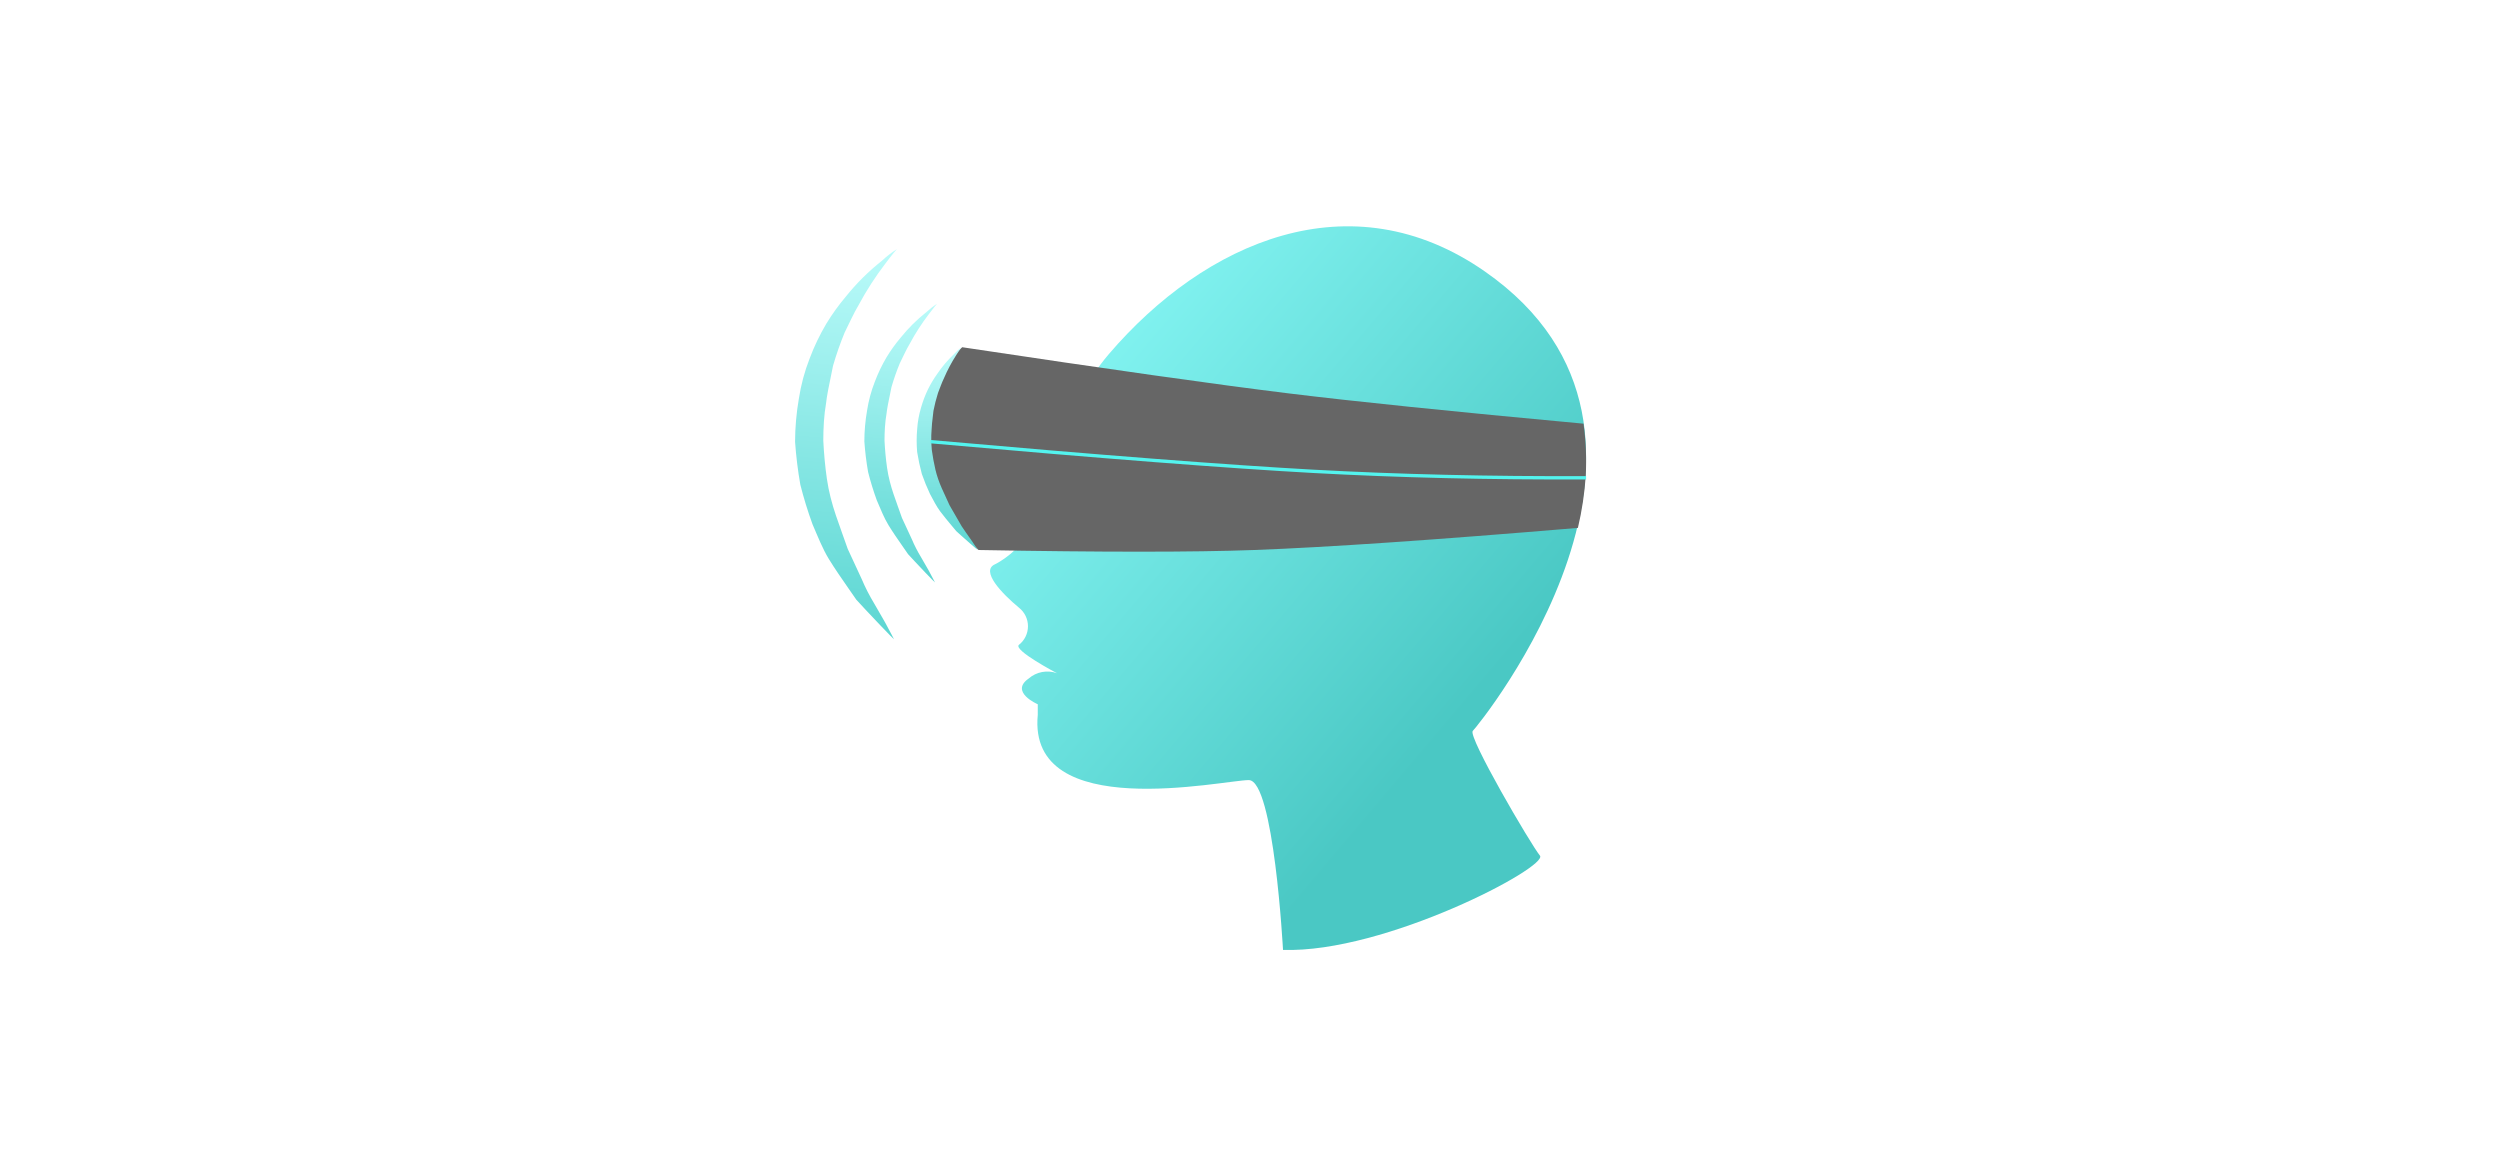
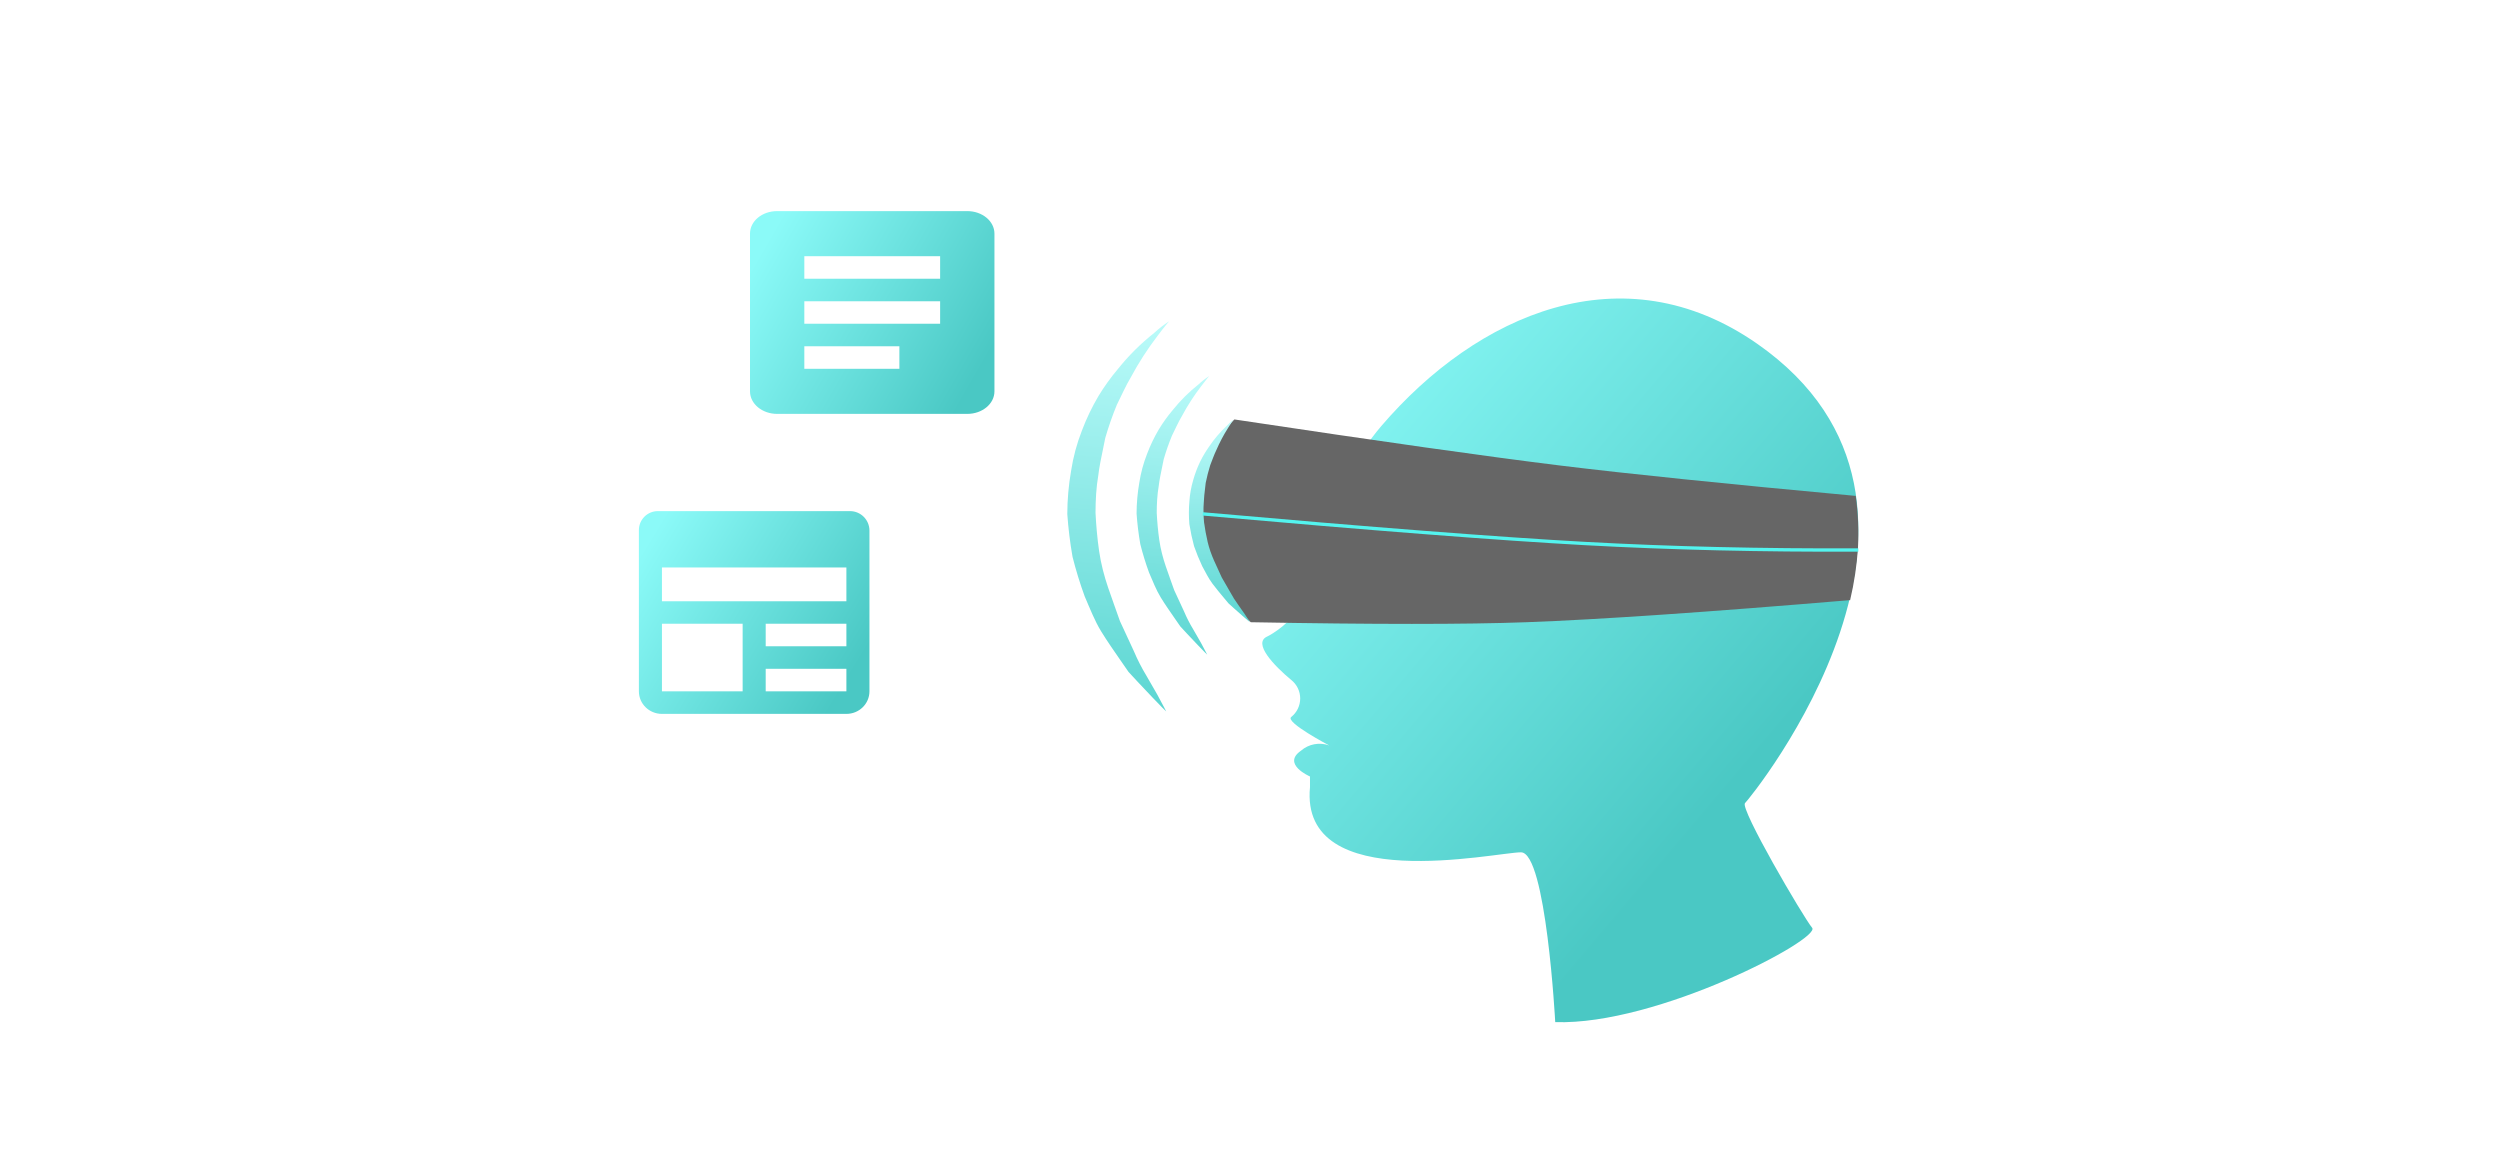
<svg xmlns="http://www.w3.org/2000/svg" width="900px" height="419px" viewBox="0 0 900 419" version="1.1">
  <defs>
    <linearGradient x1="22.003%" y1="-6.825%" x2="86.936%" y2="59.647%" id="linearGradient-1">
      <stop stop-color="#8BFAF8" offset="0%" />
      <stop stop-color="#4AC8C4" offset="100%" />
    </linearGradient>
    <linearGradient x1="50%" y1="0%" x2="50%" y2="100%" id="linearGradient-2">
      <stop stop-color="#BBFBFA" offset="0%" />
      <stop stop-color="#5CD6D2" offset="100%" />
    </linearGradient>
    <linearGradient x1="50%" y1="0%" x2="50%" y2="100%" id="linearGradient-3">
      <stop stop-color="#BBFBFA" offset="0%" />
      <stop stop-color="#5CD6D2" offset="100%" />
    </linearGradient>
    <linearGradient x1="50%" y1="0%" x2="50%" y2="100%" id="linearGradient-4">
      <stop stop-color="#BBFBFA" offset="0%" />
      <stop stop-color="#5CD6D2" offset="100%" />
    </linearGradient>
+     <linearGradient x1="8.727%" y1="10.896%" x2="104.451%" y2="56.638%" id="linearGradient-5">
+       <stop stop-color="#8BFAF8" offset="0%" />
+       <stop stop-color="#4AC8C4" offset="100%" />
+     </linearGradient>
+     <linearGradient x1="8.727%" y1="6.043%" x2="104.451%" y2="57.462%" id="linearGradient-6">
+       <stop stop-color="#8BFAF8" offset="0%" />
+       <stop stop-color="#4AC8C4" offset="100%" />
+     </linearGradient>
  </defs>
  <g id="project-icon" stroke="none" stroke-width="1" fill="none" fill-rule="evenodd">
    <rect id="Rectangle-2" x="814" y="311" width="900" height="419" />
-     <g id="project-icon-graphic" transform="translate(280, 81)">
-       <path d="M181.884,260.966 C181.884,260.966 178.61,199.833 169.552,199.833 C160.494,199.833 89.831,215.579 93.596,176.349 L93.596,172.535 C93.596,172.535 83.338,168.122 90.322,163.273 C93.121,160.828 97.031,160.097 100.526,161.366 C100.526,161.366 84.538,152.975 86.83,151.122 C88.877,149.51 90.072,147.051 90.072,144.448 C90.072,141.844 88.877,139.385 86.83,137.773 C80.664,132.651 72.857,124.499 78.209,122.136 C79.557,121.54 87.538,116.885 90.322,110.257 C96.911,94.573 101.936,66.611 119.269,46.375 C153.68,6.202 206.137,-17.117 254.676,16.814 C337.998,75.059 252.166,180.272 250.201,182.125 C248.237,183.977 271.1,223.044 274.374,227.021 C277.648,230.999 218.662,262.165 181.884,260.966 Z" id="Path" fill="url(#linearGradient-1)" fill-rule="nonzero" />
-       <path d="M66.389,44 C66.389,44 30.391,76.952 72.271,117 C116.512,117.808 149.589,117.808 171.5,117 C197.538,116.04 236.387,113.388 288.045,109.044 C289.508,102.841 290.455,96.531 290.877,90.176 C291.186,83.947 290.913,77.703 290.06,71.523 C243.053,67.178 207.603,63.536 183.712,60.596 C157.899,57.42 118.791,51.888 66.389,44 Z" id="Path" fill="#666666" fill-rule="nonzero" />
-       <path d="M64.162,46.959 C62.512,49.549 61.074,52.265 59.862,55.082 C59.045,56.749 58.392,58.686 57.684,60.461 C57.024,62.565 56.478,64.702 56.051,66.863 C55.593,70.59 55.364,72.928 55.364,73.875 C55.164,76.256 55.252,78.63 55.453,81.011 C55.779,83.378 56.215,85.799 56.759,88.112 C57.303,90.425 58.12,92.685 59.045,94.783 C59.97,96.881 60.95,98.925 61.821,100.861 L64.924,106.241 C65.741,107.775 66.669,109.249 67.7,110.652 L70.04,113.987 C71.292,115.87 72,117 72,117 C72,117 70.966,116.193 69.278,114.687 L66.176,111.943 L64.271,110.222 L62.474,108.07 C61.222,106.564 59.807,104.896 58.446,103.067 C57.086,101.238 55.997,99.032 54.799,96.827 C53.696,94.475 52.715,92.069 51.86,89.618 C51.161,87.013 50.597,84.373 50.173,81.71 C49.942,79.007 49.942,76.29 50.173,73.587 C50.34,70.982 50.797,68.402 51.533,65.895 C52.185,63.566 53.041,61.298 54.092,59.116 C55.021,57.244 56.094,55.446 57.303,53.737 C59.086,51.075 61.168,48.62 63.509,46.421 C64.305,45.539 65.179,44.729 66.121,44 C66.121,44 65.359,45.022 64.162,46.959 Z" id="Path" fill="url(#linearGradient-2)" fill-rule="nonzero" />
-       <path d="M50.332,31.617 C48.082,35.165 46.121,38.886 44.469,42.744 C43.355,45.029 42.465,47.682 41.5,50.114 C40.599,52.995 39.855,55.922 39.273,58.883 C38.648,63.989 38.336,67.191 38.336,68.488 C38.062,71.75 38.182,75.003 38.456,78.264 C38.902,81.506 39.496,84.823 40.238,87.991 C40.98,91.16 42.093,94.255 43.355,97.129 C44.617,100.003 45.953,102.803 47.141,105.456 L51.372,112.826 C52.486,114.927 53.751,116.947 55.157,118.868 L58.349,123.437 C60.056,126.016 61.021,127.564 61.021,127.564 C61.021,127.564 59.611,126.459 57.31,124.395 L53.079,120.637 L50.481,118.279 L48.031,115.331 C46.324,113.268 44.394,110.983 42.539,108.478 C40.683,105.972 39.199,102.951 37.566,99.929 C36.061,96.708 34.723,93.412 33.557,90.055 C32.604,86.485 31.836,82.87 31.256,79.222 C30.942,75.519 30.942,71.797 31.256,68.094 C31.485,64.525 32.107,60.991 33.112,57.557 C34.001,54.367 35.168,51.26 36.601,48.271 C37.867,45.707 39.331,43.243 40.98,40.902 C43.411,37.255 46.25,33.893 49.442,30.88 C50.528,29.672 51.72,28.562 53.005,27.564 C53.005,27.564 51.965,28.964 50.332,31.617 Z" id="Path-Copy" fill="url(#linearGradient-3)" fill-rule="nonzero" transform="translate(46.02099, 77.5639) rotate(5) translate(-46.02099, -77.5639) " />
-       <path d="M33.057,13.238 C29.907,18.205 27.161,23.415 24.848,28.817 C23.289,32.015 22.042,35.729 20.691,39.134 C19.43,43.167 18.389,47.265 17.574,51.411 C16.699,58.559 16.262,63.042 16.262,64.858 C15.879,69.424 16.047,73.978 16.431,78.544 C17.054,83.083 17.885,87.726 18.924,92.162 C19.964,96.599 21.522,100.932 23.289,104.955 C25.056,108.979 26.926,112.899 28.589,116.613 L34.512,126.93 C36.072,129.872 37.843,132.7 39.812,135.39 L44.28,141.786 C46.67,145.397 48.021,147.564 48.021,147.564 C48.021,147.564 46.047,146.016 42.825,143.128 L36.902,137.866 L33.265,134.565 L29.836,130.438 C27.446,127.549 24.744,124.351 22.146,120.843 C19.548,117.335 17.47,113.106 15.184,108.876 C13.077,104.365 11.204,99.751 9.572,95.051 C8.237,90.054 7.161,84.992 6.351,79.885 C5.911,74.702 5.911,69.49 6.351,64.307 C6.671,59.31 7.542,54.362 8.949,49.554 C10.193,45.088 11.827,40.738 13.833,36.554 C15.606,32.964 17.656,29.515 19.964,26.237 C23.367,21.132 27.341,16.425 31.81,12.206 C33.331,10.515 35,8.961 36.798,7.564 C36.798,7.564 35.343,9.524 33.057,13.238 Z" id="Path-Copy-2" fill="url(#linearGradient-4)" fill-rule="nonzero" transform="translate(27.02099, 77.5639) rotate(5) translate(-27.02099, -77.5639) " />
-       <path d="M291,91 C256.201,91.141 223.43,90.365 192.686,88.672 C161.942,86.978 116.047,83.421 55,78" id="Path" stroke="#53F4EF" stroke-width="1.2" />
+     <g id="Group" transform="translate(230, 76)">
+       <g id="project-icon-graphic" transform="translate(148, 31)">
+         <path d="M181.884,260.966 C181.884,260.966 178.61,199.833 169.552,199.833 C160.494,199.833 89.831,215.579 93.596,176.349 L93.596,172.535 C93.596,172.535 83.338,168.122 90.322,163.273 C93.121,160.828 97.031,160.097 100.526,161.366 C100.526,161.366 84.538,152.975 86.83,151.122 C88.877,149.51 90.072,147.051 90.072,144.448 C90.072,141.844 88.877,139.385 86.83,137.773 C80.664,132.651 72.857,124.499 78.209,122.136 C79.557,121.54 87.538,116.885 90.322,110.257 C96.911,94.573 101.936,66.611 119.269,46.375 C153.68,6.202 206.137,-17.117 254.676,16.814 C337.998,75.059 252.166,180.272 250.201,182.125 C248.237,183.977 271.1,223.044 274.374,227.021 C277.648,230.999 218.662,262.165 181.884,260.966 Z" id="Path" fill="url(#linearGradient-1)" fill-rule="nonzero" />
+         <path d="M66.389,44 C66.389,44 30.391,76.952 72.271,117 C116.512,117.808 149.589,117.808 171.5,117 C197.538,116.04 236.387,113.388 288.045,109.044 C289.508,102.841 290.455,96.531 290.877,90.176 C291.186,83.947 290.913,77.703 290.06,71.523 C243.053,67.178 207.603,63.536 183.712,60.596 C157.899,57.42 118.791,51.888 66.389,44 Z" id="Path" fill="#666666" fill-rule="nonzero" />
+         <path d="M64.162,46.959 C62.512,49.549 61.074,52.265 59.862,55.082 C59.045,56.749 58.392,58.686 57.684,60.461 C57.024,62.565 56.478,64.702 56.051,66.863 C55.593,70.59 55.364,72.928 55.364,73.875 C55.164,76.256 55.252,78.63 55.453,81.011 C55.779,83.378 56.215,85.799 56.759,88.112 C57.303,90.425 58.12,92.685 59.045,94.783 C59.97,96.881 60.95,98.925 61.821,100.861 L64.924,106.241 C65.741,107.775 66.669,109.249 67.7,110.652 L70.04,113.987 C71.292,115.87 72,117 72,117 C72,117 70.966,116.193 69.278,114.687 L66.176,111.943 L64.271,110.222 L62.474,108.07 C61.222,106.564 59.807,104.896 58.446,103.067 C57.086,101.238 55.997,99.032 54.799,96.827 C53.696,94.475 52.715,92.069 51.86,89.618 C51.161,87.013 50.597,84.373 50.173,81.71 C49.942,79.007 49.942,76.29 50.173,73.587 C50.34,70.982 50.797,68.402 51.533,65.895 C52.185,63.566 53.041,61.298 54.092,59.116 C55.021,57.244 56.094,55.446 57.303,53.737 C59.086,51.075 61.168,48.62 63.509,46.421 C64.305,45.539 65.179,44.729 66.121,44 C66.121,44 65.359,45.022 64.162,46.959 Z" id="Path" fill="url(#linearGradient-2)" fill-rule="nonzero" />
+         <path d="M50.332,31.617 C48.082,35.165 46.121,38.886 44.469,42.744 C43.355,45.029 42.465,47.682 41.5,50.114 C40.599,52.995 39.855,55.922 39.273,58.883 C38.648,63.989 38.336,67.191 38.336,68.488 C38.062,71.75 38.182,75.003 38.456,78.264 C38.902,81.506 39.496,84.823 40.238,87.991 C40.98,91.16 42.093,94.255 43.355,97.129 C44.617,100.003 45.953,102.803 47.141,105.456 L51.372,112.826 C52.486,114.927 53.751,116.947 55.157,118.868 L58.349,123.437 C60.056,126.016 61.021,127.564 61.021,127.564 C61.021,127.564 59.611,126.459 57.31,124.395 L53.079,120.637 L50.481,118.279 L48.031,115.331 C46.324,113.268 44.394,110.983 42.539,108.478 C40.683,105.972 39.199,102.951 37.566,99.929 C36.061,96.708 34.723,93.412 33.557,90.055 C32.604,86.485 31.836,82.87 31.256,79.222 C30.942,75.519 30.942,71.797 31.256,68.094 C31.485,64.525 32.107,60.991 33.112,57.557 C34.001,54.367 35.168,51.26 36.601,48.271 C37.867,45.707 39.331,43.243 40.98,40.902 C43.411,37.255 46.25,33.893 49.442,30.88 C50.528,29.672 51.72,28.562 53.005,27.564 C53.005,27.564 51.965,28.964 50.332,31.617 Z" id="Path-Copy" fill="url(#linearGradient-3)" fill-rule="nonzero" transform="translate(46.02099, 77.5639) rotate(5) translate(-46.02099, -77.5639) " />
+         <path d="M33.057,13.238 C29.907,18.205 27.161,23.415 24.848,28.817 C23.289,32.015 22.042,35.729 20.691,39.134 C19.43,43.167 18.389,47.265 17.574,51.411 C16.699,58.559 16.262,63.042 16.262,64.858 C15.879,69.424 16.047,73.978 16.431,78.544 C17.054,83.083 17.885,87.726 18.924,92.162 C19.964,96.599 21.522,100.932 23.289,104.955 C25.056,108.979 26.926,112.899 28.589,116.613 L34.512,126.93 C36.072,129.872 37.843,132.7 39.812,135.39 L44.28,141.786 C46.67,145.397 48.021,147.564 48.021,147.564 C48.021,147.564 46.047,146.016 42.825,143.128 L36.902,137.866 L33.265,134.565 L29.836,130.438 C27.446,127.549 24.744,124.351 22.146,120.843 C19.548,117.335 17.47,113.106 15.184,108.876 C13.077,104.365 11.204,99.751 9.572,95.051 C8.237,90.054 7.161,84.992 6.351,79.885 C5.911,74.702 5.911,69.49 6.351,64.307 C6.671,59.31 7.542,54.362 8.949,49.554 C10.193,45.088 11.827,40.738 13.833,36.554 C15.606,32.964 17.656,29.515 19.964,26.237 C23.367,21.132 27.341,16.425 31.81,12.206 C33.331,10.515 35,8.961 36.798,7.564 C36.798,7.564 35.343,9.524 33.057,13.238 Z" id="Path-Copy-2" fill="url(#linearGradient-4)" fill-rule="nonzero" transform="translate(27.02099, 77.5639) rotate(5) translate(-27.02099, -77.5639) " />
+         <path d="M291,91 C256.201,91.141 223.43,90.365 192.686,88.672 C161.942,86.978 116.047,83.421 55,78" id="Path" stroke="#53F4EF" stroke-width="1.2" />
+       </g>
+       <g id="file-document-box" transform="translate(40, 0)" fill="url(#linearGradient-5)" fill-rule="nonzero">
+         <path d="M53.778,56.778 L19.556,56.778 L19.556,48.667 L53.778,48.667 L53.778,56.778 Z M68.444,40.556 L19.556,40.556 L19.556,32.444 L68.444,32.444 L68.444,40.556 Z M68.444,24.333 L19.556,24.333 L19.556,16.222 L68.444,16.222 L68.444,24.333 Z M78.222,0 L9.778,0 C4.351,0 0,3.609 0,8.111 L0,64.889 C0,69.369 4.378,73 9.778,73 L78.222,73 C83.622,73 88,69.369 88,64.889 L88,8.111 C88,3.609 83.6,0 78.222,0 Z" id="Shape" />
+       </g>
+       <g id="newspaper" transform="translate(0, 108)" fill="url(#linearGradient-6)" fill-rule="nonzero">
+         <path d="M74.7,32.444 L8.3,32.444 L8.3,20.278 L74.7,20.278 L74.7,32.444 Z M74.7,48.667 L45.65,48.667 L45.65,40.556 L74.7,40.556 L74.7,48.667 Z M74.7,64.889 L45.65,64.889 L45.65,56.778 L74.7,56.778 L74.7,64.889 Z M37.35,64.889 L8.3,64.889 L8.3,40.556 L37.35,40.556 L37.35,64.889 Z M75.989,4.54747351e-13 L69.18,4.54747351e-13 L62.082,4.54747351e-13 L55.319,4.54747351e-13 L47.52,4.54747351e-13 L41.5,4.54747351e-13 L34.043,4.54747351e-13 L27.68,4.54747351e-13 L20.127,4.54747351e-13 L13.819,4.54747351e-13 L6.834,4.54747351e-13 C3.059,4.55440633e-13 -1.35036619e-15,3.059 0,6.834 L0,64.889 C0,69.369 3.716,73 8.3,73 L74.7,73 C79.284,73 83,69.369 83,64.889 L83,7.011 C83,3.139 79.861,4.60914043e-13 75.989,4.54747351e-13 L75.989,4.54747351e-13 Z" id="Shape" />
+       </g>
    </g>
  </g>
</svg>
